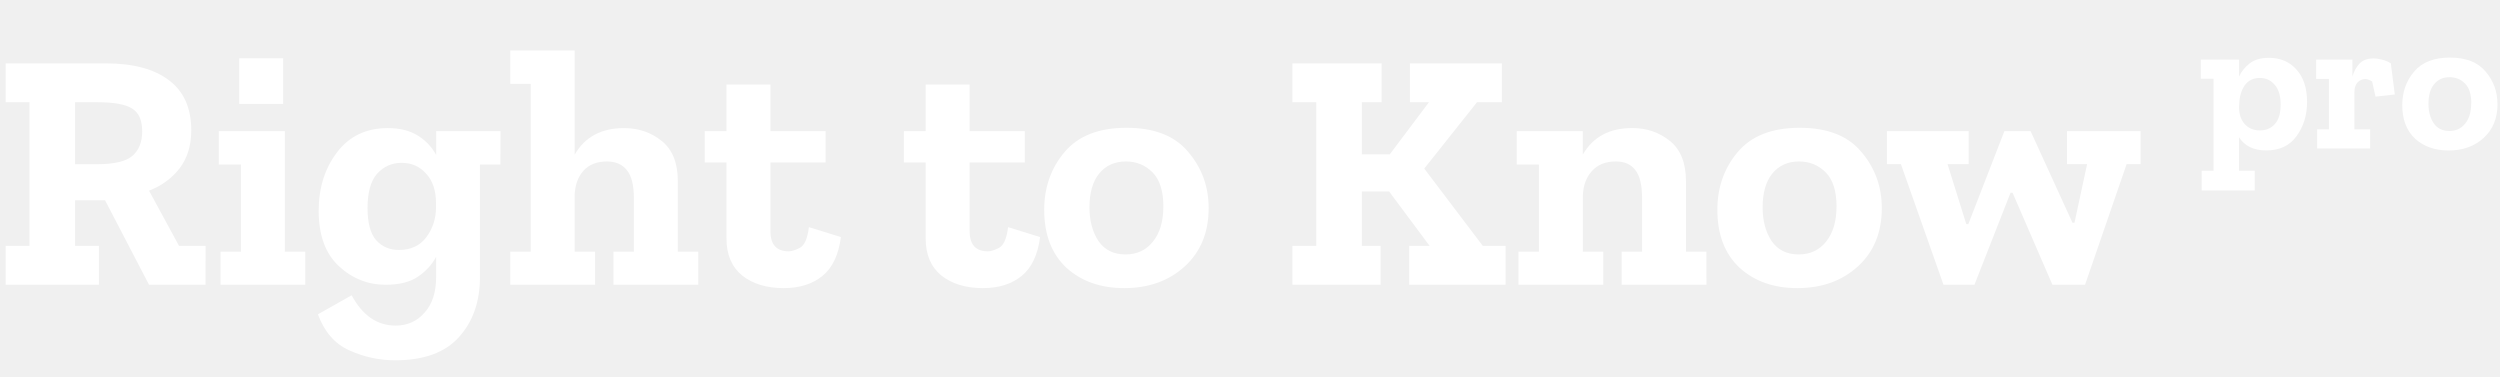
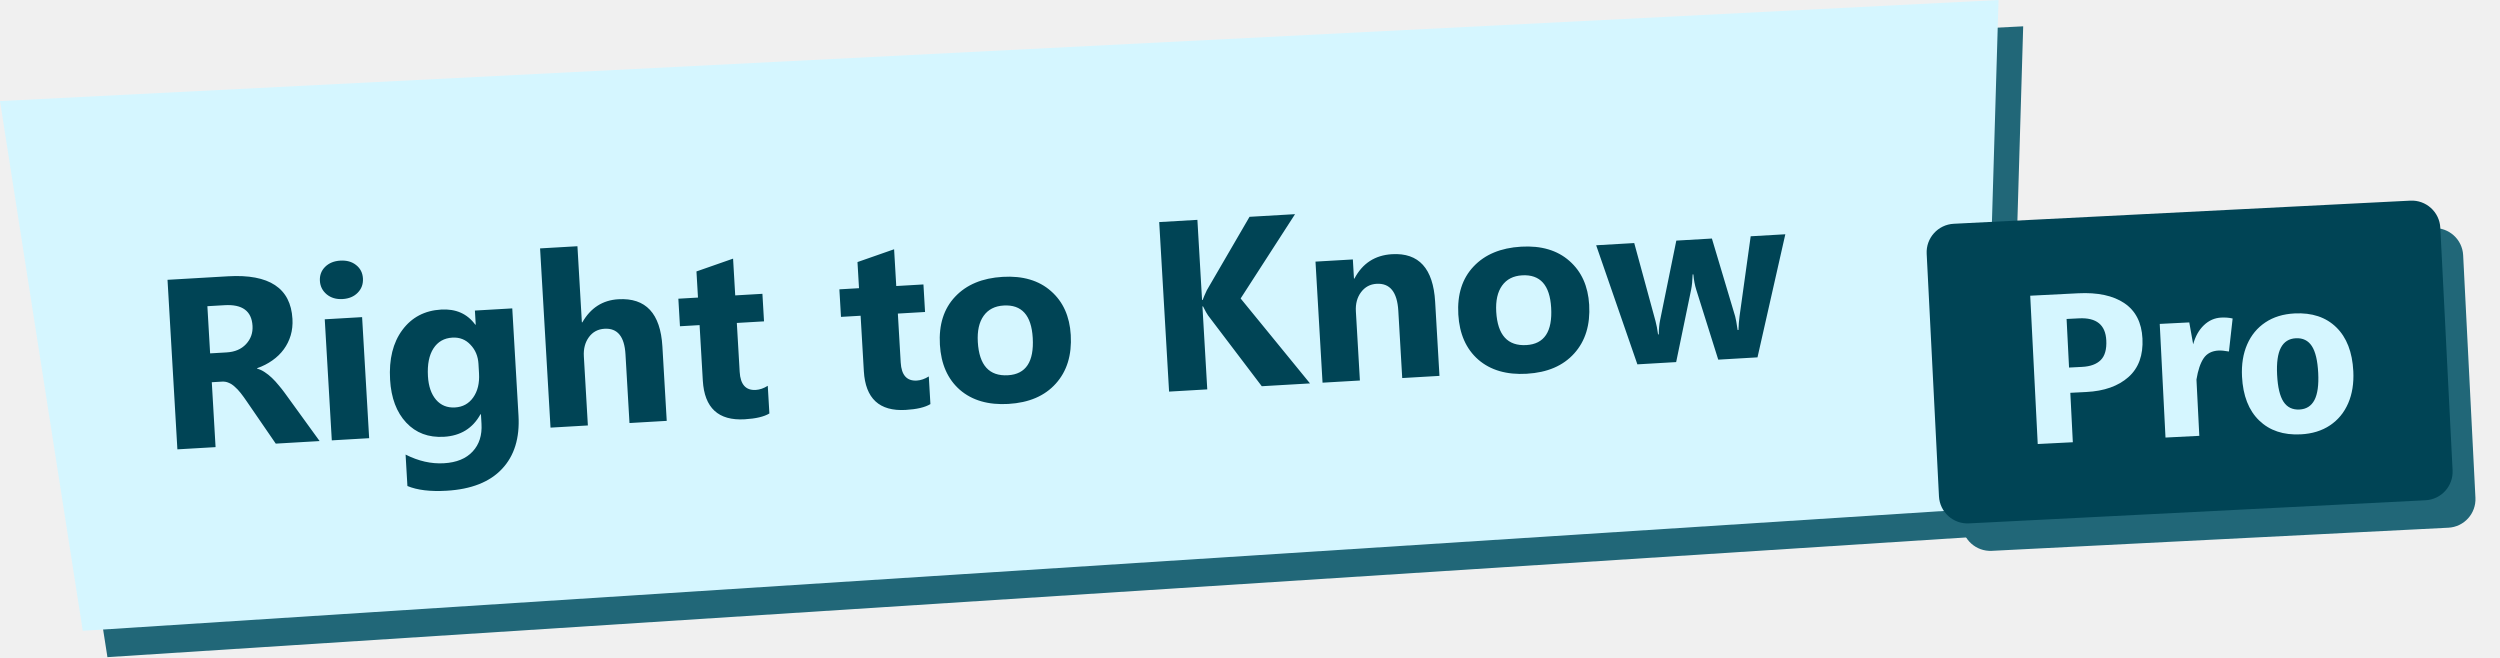
- <svg xmlns="http://www.w3.org/2000/svg" width="186" height="28" viewBox="0 0 49.212 7.408" version="1.1" id="svg8">
-   <defs id="defs2" />
-   <g id="layer1" transform="translate(0,-289.5917)">
-     <text xml:space="preserve" style="font-style:normal;font-variant:normal;font-weight:bold;font-stretch:normal;font-size:9.878px;line-height:1.25;font-family:'Zilla Slab';-inkscape-font-specification:'Zilla Slab, Bold';font-variant-ligatures:normal;font-variant-caps:normal;font-variant-numeric:normal;text-align:start;letter-spacing:0px;word-spacing:0px;writing-mode:lr-tb;text-anchor:start;fill:#000000;fill-opacity:1;stroke:none;stroke-width:0.265" x="1.67" y="295.363" id="text12">
-       <tspan id="tspan10" x="1.67" y="304.371" style="stroke-width:0.265" />
-     </text>
-     <g id="g4835">
-       <path d="M 4.046,295.196 H 2.933 L 2.068,293.534 H 1.478 v 0.898 h 0.469 v 0.764 H 0.111 v -0.764 h 0.469 v -2.829 H 0.111 v -0.764 H 2.082 q 0.811,0 1.247,0.335 0.436,0.328 0.436,0.985 0,0.442 -0.228,0.744 -0.228,0.295 -0.603,0.442 l 0.59,1.086 h 0.523 z m -1.247,-3.016 q 0,-0.328 -0.194,-0.449 -0.194,-0.127 -0.684,-0.127 H 1.478 v 1.22 h 0.429 q 0.516,0 0.704,-0.168 0.188,-0.168 0.188,-0.476 z" style="font-style:normal;font-variant:normal;font-weight:bold;font-stretch:normal;font-size:6.703px;line-height:1.25;font-family:'Zilla Slab';-inkscape-font-specification:'Zilla Slab, Bold';font-variant-ligatures:normal;font-variant-caps:normal;font-variant-numeric:normal;font-feature-settings:normal;text-align:start;letter-spacing:0px;word-spacing:0px;writing-mode:lr-tb;text-anchor:start;fill:#ffffff;fill-opacity:1;stroke:none;stroke-width:0.265" id="path4781" />
-       <path d="m 4.709,291.637 v -0.898 h 0.865 v 0.898 z m 1.3,3.559 H 4.341 v -0.65 h 0.402 v -1.716 H 4.307 v -0.657 h 1.3 v 2.373 h 0.402 z" style="font-style:normal;font-variant:normal;font-weight:bold;font-stretch:normal;font-size:6.703px;line-height:1.25;font-family:'Zilla Slab';-inkscape-font-specification:'Zilla Slab, Bold';font-variant-ligatures:normal;font-variant-caps:normal;font-variant-numeric:normal;font-feature-settings:normal;text-align:start;letter-spacing:0px;word-spacing:0px;writing-mode:lr-tb;text-anchor:start;fill:#ffffff;fill-opacity:1;stroke:none;stroke-width:0.265" id="path4783" />
-       <path d="M 9.85,292.83 H 9.448 v 2.212 q 0,0.724 -0.409,1.18 -0.409,0.462 -1.26,0.462 -0.469,0 -0.898,-0.194 -0.429,-0.188 -0.623,-0.711 l 0.664,-0.375 q 0.322,0.597 0.865,0.597 0.349,0 0.57,-0.255 0.228,-0.248 0.228,-0.704 v -0.395 q -0.121,0.228 -0.355,0.389 -0.235,0.161 -0.637,0.161 -0.53,0 -0.925,-0.369 -0.395,-0.369 -0.395,-1.086 0,-0.677 0.362,-1.153 0.362,-0.476 0.999,-0.476 0.355,0 0.59,0.147 0.235,0.147 0.362,0.382 v -0.469 h 1.267 z m -1.267,0.838 v -0.074 q 0,-0.375 -0.194,-0.583 -0.188,-0.214 -0.483,-0.214 -0.288,0 -0.483,0.214 -0.188,0.214 -0.188,0.677 0,0.436 0.168,0.63 0.174,0.194 0.449,0.194 0.355,0 0.543,-0.255 0.188,-0.255 0.188,-0.59 z" style="font-style:normal;font-variant:normal;font-weight:bold;font-stretch:normal;font-size:6.703px;line-height:1.25;font-family:'Zilla Slab';-inkscape-font-specification:'Zilla Slab, Bold';font-variant-ligatures:normal;font-variant-caps:normal;font-variant-numeric:normal;font-feature-settings:normal;text-align:start;letter-spacing:0px;word-spacing:0px;writing-mode:lr-tb;text-anchor:start;fill:#ffffff;fill-opacity:1;stroke:none;stroke-width:0.265" id="path4785" />
-       <path d="M 13.745,295.196 H 12.076 v -0.65 h 0.402 v -1.052 q 0,-0.389 -0.141,-0.556 -0.134,-0.168 -0.389,-0.168 -0.295,0 -0.462,0.181 -0.161,0.181 -0.174,0.476 v 1.119 h 0.402 v 0.65 h -1.669 v -0.65 h 0.402 v -3.304 h -0.402 v -0.657 h 1.267 v 2.051 q 0.302,-0.523 0.972,-0.523 0.429,0 0.744,0.255 0.315,0.255 0.315,0.791 v 1.387 h 0.402 z" style="font-style:normal;font-variant:normal;font-weight:bold;font-stretch:normal;font-size:6.703px;line-height:1.25;font-family:'Zilla Slab';-inkscape-font-specification:'Zilla Slab, Bold';font-variant-ligatures:normal;font-variant-caps:normal;font-variant-numeric:normal;font-feature-settings:normal;text-align:start;letter-spacing:0px;word-spacing:0px;writing-mode:lr-tb;text-anchor:start;fill:#ffffff;fill-opacity:1;stroke:none;stroke-width:0.265" id="path4787" />
-       <path d="m 16.553,294.258 q -0.067,0.523 -0.362,0.764 -0.295,0.241 -0.764,0.241 -0.503,0 -0.818,-0.248 -0.308,-0.255 -0.308,-0.724 v -1.501 h -0.429 v -0.617 h 0.429 v -0.918 h 0.865 v 0.918 h 1.086 v 0.617 h -1.086 v 1.354 q 0,0.395 0.362,0.395 0.08,0 0.214,-0.067 0.141,-0.074 0.181,-0.409 z" style="font-style:normal;font-variant:normal;font-weight:bold;font-stretch:normal;font-size:6.703px;line-height:1.25;font-family:'Zilla Slab';-inkscape-font-specification:'Zilla Slab, Bold';font-variant-ligatures:normal;font-variant-caps:normal;font-variant-numeric:normal;font-feature-settings:normal;text-align:start;letter-spacing:0px;word-spacing:0px;writing-mode:lr-tb;text-anchor:start;fill:#ffffff;fill-opacity:1;stroke:none;stroke-width:0.265" id="path4789" />
-       <path d="m 20.474,294.258 q -0.067,0.523 -0.362,0.764 -0.295,0.241 -0.764,0.241 -0.503,0 -0.818,-0.248 -0.308,-0.255 -0.308,-0.724 v -1.501 h -0.429 v -0.617 h 0.429 v -0.918 h 0.865 v 0.918 h 1.086 v 0.617 h -1.086 v 1.354 q 0,0.395 0.362,0.395 0.08,0 0.214,-0.067 0.141,-0.074 0.181,-0.409 z" style="font-style:normal;font-variant:normal;font-weight:bold;font-stretch:normal;font-size:6.703px;line-height:1.25;font-family:'Zilla Slab';-inkscape-font-specification:'Zilla Slab, Bold';font-variant-ligatures:normal;font-variant-caps:normal;font-variant-numeric:normal;font-feature-settings:normal;text-align:start;letter-spacing:0px;word-spacing:0px;writing-mode:lr-tb;text-anchor:start;fill:#ffffff;fill-opacity:1;stroke:none;stroke-width:0.265" id="path4791" />
-       <path d="m 23.792,293.688 q 0,0.717 -0.469,1.146 -0.469,0.429 -1.193,0.429 -0.697,0 -1.139,-0.402 -0.436,-0.409 -0.436,-1.139 0,-0.664 0.402,-1.139 0.402,-0.476 1.22,-0.476 0.818,0 1.213,0.476 0.402,0.469 0.402,1.106 z m -0.891,-0.027 q 0,-0.462 -0.214,-0.677 -0.214,-0.214 -0.523,-0.214 -0.335,0 -0.53,0.241 -0.188,0.235 -0.188,0.664 0,0.389 0.174,0.657 0.181,0.268 0.536,0.268 0.335,0 0.536,-0.248 0.208,-0.255 0.208,-0.69 z" style="font-style:normal;font-variant:normal;font-weight:bold;font-stretch:normal;font-size:6.703px;line-height:1.25;font-family:'Zilla Slab';-inkscape-font-specification:'Zilla Slab, Bold';font-variant-ligatures:normal;font-variant-caps:normal;font-variant-numeric:normal;font-feature-settings:normal;text-align:start;letter-spacing:0px;word-spacing:0px;writing-mode:lr-tb;text-anchor:start;fill:#ffffff;fill-opacity:1;stroke:none;stroke-width:0.265" id="path4793" />
-       <path d="m 29.637,295.196 h -1.897 v -0.764 h 0.402 l -0.798,-1.072 h -0.536 v 1.072 h 0.369 v 0.764 h -1.736 v -0.764 h 0.469 v -2.829 h -0.469 v -0.764 h 1.756 v 0.764 h -0.389 v 1.026 h 0.55 l 0.771,-1.026 h -0.375 v -0.764 h 1.81 v 0.764 h -0.489 l -1.039,1.307 1.153,1.522 h 0.449 z" style="font-style:normal;font-variant:normal;font-weight:bold;font-stretch:normal;font-size:6.703px;line-height:1.25;font-family:'Zilla Slab';-inkscape-font-specification:'Zilla Slab, Bold';font-variant-ligatures:normal;font-variant-caps:normal;font-variant-numeric:normal;font-feature-settings:normal;text-align:start;letter-spacing:0px;word-spacing:0px;writing-mode:lr-tb;text-anchor:start;fill:#ffffff;fill-opacity:1;stroke:none;stroke-width:0.265" id="path4795" />
-       <path d="m 33.591,295.196 h -1.669 v -0.65 h 0.402 v -1.052 q 0,-0.389 -0.134,-0.556 -0.127,-0.168 -0.382,-0.168 -0.308,0 -0.476,0.194 -0.168,0.188 -0.174,0.496 v 1.086 h 0.402 v 0.65 h -1.669 v -0.65 h 0.402 v -1.716 h -0.436 v -0.657 h 1.3 v 0.462 q 0.302,-0.523 0.972,-0.523 0.429,0 0.744,0.255 0.315,0.255 0.315,0.791 v 1.387 h 0.402 z" style="font-style:normal;font-variant:normal;font-weight:bold;font-stretch:normal;font-size:6.703px;line-height:1.25;font-family:'Zilla Slab';-inkscape-font-specification:'Zilla Slab, Bold';font-variant-ligatures:normal;font-variant-caps:normal;font-variant-numeric:normal;font-feature-settings:normal;text-align:start;letter-spacing:0px;word-spacing:0px;writing-mode:lr-tb;text-anchor:start;fill:#ffffff;fill-opacity:1;stroke:none;stroke-width:0.265" id="path4797" />
-       <path d="m 37.043,293.688 q 0,0.717 -0.469,1.146 -0.469,0.429 -1.193,0.429 -0.697,0 -1.139,-0.402 -0.436,-0.409 -0.436,-1.139 0,-0.664 0.402,-1.139 0.402,-0.476 1.22,-0.476 0.818,0 1.213,0.476 0.402,0.469 0.402,1.106 z m -0.891,-0.027 q 0,-0.462 -0.214,-0.677 -0.214,-0.214 -0.523,-0.214 -0.335,0 -0.53,0.241 -0.188,0.235 -0.188,0.664 0,0.389 0.174,0.657 0.181,0.268 0.536,0.268 0.335,0 0.536,-0.248 0.208,-0.255 0.208,-0.69 z" style="font-style:normal;font-variant:normal;font-weight:bold;font-stretch:normal;font-size:6.703px;line-height:1.25;font-family:'Zilla Slab';-inkscape-font-specification:'Zilla Slab, Bold';font-variant-ligatures:normal;font-variant-caps:normal;font-variant-numeric:normal;font-feature-settings:normal;text-align:start;letter-spacing:0px;word-spacing:0px;writing-mode:lr-tb;text-anchor:start;fill:#ffffff;fill-opacity:1;stroke:none;stroke-width:0.265" id="path4799" />
-       <path d="m 42.137,292.823 h -0.275 l -0.818,2.373 h -0.643 l -0.784,-1.81 h -0.04 l -0.71,1.81 h -0.61 l -0.838,-2.373 h -0.275 v -0.65 h 1.609 v 0.65 h -0.416 l 0.369,1.18 h 0.04 l 0.71,-1.83 h 0.516 l 0.824,1.803 h 0.04 l 0.248,-1.153 h -0.395 v -0.65 h 1.448 z" style="font-style:normal;font-variant:normal;font-weight:bold;font-stretch:normal;font-size:6.703px;line-height:1.25;font-family:'Zilla Slab';-inkscape-font-specification:'Zilla Slab, Bold';font-variant-ligatures:normal;font-variant-caps:normal;font-variant-numeric:normal;font-feature-settings:normal;text-align:start;letter-spacing:0px;word-spacing:0px;writing-mode:lr-tb;text-anchor:start;fill:#ffffff;fill-opacity:1;stroke:none;stroke-width:0.265" id="path4801" />
-     </g>
-     <g id="g4840">
-       <path d="m 45.414,291.599 q 0,0.388 -0.206,0.671 -0.202,0.283 -0.598,0.283 -0.369,0 -0.536,-0.26 v 0.66 h 0.31 v 0.388 h -1.044 v -0.388 h 0.233 V 291.141 H 43.322 v -0.376 h 0.753 v 0.334 q 0.07,-0.151 0.21,-0.26 0.14,-0.109 0.38,-0.109 0.334,0 0.539,0.229 0.21,0.229 0.21,0.64 z m -0.52,0.051 q 0,-0.256 -0.116,-0.388 -0.113,-0.136 -0.291,-0.136 -0.194,0 -0.299,0.144 -0.101,0.144 -0.109,0.365 l -0.004,0.062 q 0,0.213 0.113,0.338 0.113,0.124 0.299,0.124 0.179,0 0.291,-0.124 0.116,-0.124 0.116,-0.384 z" style="font-style:normal;font-variant:normal;font-weight:bold;font-stretch:normal;font-size:3.881px;line-height:1.25;font-family:'Zilla Slab';-inkscape-font-specification:'Zilla Slab, Bold';font-variant-ligatures:normal;font-variant-caps:normal;font-variant-numeric:normal;text-align:start;letter-spacing:0px;word-spacing:0px;writing-mode:lr-tb;baseline-shift:super;text-anchor:start;fill:#ffffff;fill-opacity:1;stroke:none;stroke-width:0.265" id="path4803" />
-       <path d="m 46.718,290.741 q 0.074,0 0.163,0.023 0.093,0.019 0.182,0.074 l 0.078,0.613 -0.38,0.043 -0.066,-0.299 q -0.078,-0.047 -0.136,-0.047 -0.085,0 -0.151,0.066 -0.062,0.066 -0.062,0.194 v 0.73 h 0.31 v 0.376 h -1.044 v -0.376 h 0.233 v -0.993 h -0.252 v -0.38 h 0.714 v 0.334 q 0.043,-0.151 0.136,-0.252 0.097,-0.105 0.276,-0.105 z" style="font-style:normal;font-variant:normal;font-weight:bold;font-stretch:normal;font-size:3.881px;line-height:1.25;font-family:'Zilla Slab';-inkscape-font-specification:'Zilla Slab, Bold';font-variant-ligatures:normal;font-variant-caps:normal;font-variant-numeric:normal;text-align:start;letter-spacing:0px;word-spacing:0px;writing-mode:lr-tb;baseline-shift:super;text-anchor:start;fill:#ffffff;fill-opacity:1;stroke:none;stroke-width:0.265" id="path4805" />
-       <path d="m 49.163,291.642 q 0,0.415 -0.272,0.664 -0.272,0.248 -0.691,0.248 -0.404,0 -0.66,-0.233 -0.252,-0.237 -0.252,-0.66 0,-0.384 0.233,-0.66 0.233,-0.276 0.706,-0.276 0.473,0 0.702,0.276 0.233,0.272 0.233,0.64 z m -0.516,-0.015 q 0,-0.268 -0.124,-0.392 -0.124,-0.124 -0.303,-0.124 -0.194,0 -0.307,0.14 -0.109,0.136 -0.109,0.384 0,0.225 0.101,0.38 0.105,0.155 0.31,0.155 0.194,0 0.31,-0.144 0.12,-0.147 0.12,-0.4 z" style="font-style:normal;font-variant:normal;font-weight:bold;font-stretch:normal;font-size:3.881px;line-height:1.25;font-family:'Zilla Slab';-inkscape-font-specification:'Zilla Slab, Bold';font-variant-ligatures:normal;font-variant-caps:normal;font-variant-numeric:normal;text-align:start;letter-spacing:0px;word-spacing:0px;writing-mode:lr-tb;baseline-shift:super;text-anchor:start;fill:#ffffff;fill-opacity:1;stroke:none;stroke-width:0.265" id="path4807" />
-     </g>
+ <svg xmlns="http://www.w3.org/2000/svg" viewBox="0 0 350 92" version="1.1">
+   <path fill="#216778" d="M 3.451,17.831 283.247,3.685 281.128,74.862 15.04,92 Z" />
+   <path fill="#d5f6ff" d="M 0,14.147 279.796,0 277.677,71.177 11.589,88.315 Z" />
+   <path d="m 44.747,61.75 -6.141,0.358 -4.047,-5.893 q -0.454,-0.671 -0.867,-1.195 -0.413,-0.524 -0.832,-0.882 -0.404,-0.375 -0.846,-0.549 -0.426,-0.191 -0.923,-0.162 l -1.44,0.084 0.529,9.087 -5.346,0.311 -1.382,-23.735 8.475,-0.493 q 8.64,-0.503 9.016,5.952 0.072,1.241 -0.247,2.323 -0.32,1.065 -0.966,1.95 -0.646,0.885 -1.603,1.555 -0.941,0.669 -2.129,1.087 l 0.004,0.066 q 0.539,0.135 1.058,0.486 0.518,0.335 1.01,0.805 0.492,0.47 0.94,1.025 0.463,0.538 0.842,1.064 z m -15.714,-18.882 0.384,6.604 2.317,-0.135 q 1.721,-0.1 2.706,-1.154 1.001,-1.071 0.914,-2.561 -0.181,-3.112 -3.905,-2.895 z m 18.924,-1.002 q -1.324,0.077 -2.214,-0.652 -0.89,-0.745 -0.957,-1.887 -0.068,-1.175 0.732,-1.969 0.801,-0.794 2.125,-0.871 1.341,-0.078 2.212,0.619 0.888,0.696 0.956,1.871 0.069,1.192 -0.73,2.002 -0.783,0.81 -2.124,0.888 z m 3.725,19.48 -5.23,0.305 -0.987,-16.949 5.23,-0.304 z m 20.908,-3.16 q 0.275,4.717 -2.306,7.458 -2.58,2.758 -7.76,3.059 -3.426,0.2 -5.486,-0.66 l -0.256,-4.403 q 2.704,1.371 5.369,1.215 2.648,-0.154 4.023,-1.646 1.376,-1.475 1.236,-3.875 l -0.078,-1.341 -0.066,0.004 q -1.622,2.951 -5.114,3.154 -3.244,0.189 -5.281,-1.984 -2.036,-2.173 -2.26,-6.013 -0.251,-4.303 1.721,-6.959 1.971,-2.656 5.431,-2.857 3.095,-0.18 4.773,2.114 l 0.066,-0.004 -0.115,-1.97 5.23,-0.304 z m -5.526,-5.906 -0.078,-1.341 q -0.093,-1.606 -1.119,-2.675 -1.01,-1.087 -2.533,-0.998 -1.738,0.101 -2.652,1.516 -0.914,1.415 -0.771,3.881 0.123,2.119 1.139,3.305 1.015,1.17 2.653,1.075 1.622,-0.094 2.543,-1.394 0.936,-1.317 0.817,-3.369 z m 26.278,6.641 -5.214,0.304 -0.561,-9.633 q -0.217,-3.724 -2.931,-3.566 -1.39,0.081 -2.19,1.174 -0.8,1.093 -0.707,2.698 l 0.563,9.666 -5.23,0.304 -1.461,-25.092 5.23,-0.304 0.621,10.659 0.066,-0.004 q 1.749,-3.041 5.043,-3.233 5.76,-0.335 6.165,6.616 z m 14.372,-1.036 q -1.123,0.68 -3.457,0.816 -5.528,0.322 -5.863,-5.422 l -0.452,-7.763 -2.748,0.16 -0.225,-3.857 2.748,-0.16 -0.213,-3.658 5.127,-1.793 0.3,5.148 3.807,-0.222 0.225,3.857 -3.807,0.222 0.399,6.852 q 0.154,2.648 2.256,2.526 0.828,-0.048 1.677,-0.579 z m 22.544,-1.312 q -1.123,0.68 -3.457,0.816 -5.528,0.322 -5.863,-5.422 l -0.452,-7.763 -2.748,0.16 -0.225,-3.857 2.748,-0.16 -0.213,-3.658 5.127,-1.793 0.3,5.148 3.807,-0.222 0.225,3.857 -3.807,0.222 0.399,6.852 q 0.154,2.648 2.256,2.526 0.828,-0.048 1.677,-0.579 z m 10.927,-0.022 q -4.237,0.247 -6.808,-1.979 -2.555,-2.243 -2.792,-6.315 -0.245,-4.204 2.133,-6.718 2.377,-2.53 6.664,-2.78 4.221,-0.246 6.759,1.998 2.538,2.227 2.765,6.133 0.246,4.221 -2.094,6.815 -2.324,2.593 -6.627,2.844 z m -0.669,-13.779 q -1.854,0.108 -2.806,1.442 -0.952,1.334 -0.816,3.668 0.284,4.883 4.224,4.653 3.757,-0.219 3.465,-5.234 -0.277,-4.75 -4.067,-4.53 z m 42.885,10.906 -6.753,0.393 -7.519,-9.909 q -0.216,-0.286 -0.705,-1.271 l -0.083,0.004 0.676,11.619 -5.346,0.311 -1.382,-23.735 5.346,-0.311 0.653,11.222 0.083,-0.004 q 0.172,-0.475 0.585,-1.363 l 5.978,-10.28 6.372,-0.371 -7.617,11.803 z m 18.124,-1.055 -5.214,0.304 -0.548,-9.418 q -0.229,-3.939 -3.043,-3.776 -1.357,0.079 -2.174,1.173 -0.817,1.094 -0.723,2.699 l 0.563,9.666 -5.23,0.304 -0.987,-16.949 5.23,-0.304 0.156,2.681 0.066,-0.004 q 1.69,-3.204 5.265,-3.412 5.628,-0.328 6.034,6.657 z m 12.239,-0.297 q -4.237,0.247 -6.808,-1.979 -2.555,-2.243 -2.792,-6.315 -0.245,-4.204 2.133,-6.718 2.377,-2.53 6.664,-2.78 4.221,-0.246 6.759,1.998 2.538,2.227 2.765,6.133 0.246,4.221 -2.094,6.815 -2.324,2.593 -6.627,2.844 z m -0.669,-13.779 q -1.854,0.108 -2.806,1.442 -0.952,1.334 -0.816,3.668 0.284,4.883 4.224,4.653 3.757,-0.219 3.465,-5.234 -0.277,-4.75 -4.067,-4.53 z m 36.85,-5.749 -3.896,17.233 -5.495,0.32 -3.077,-9.786 q -0.306,-0.979 -0.408,-2.152 l -0.099,0.006 q -0.041,1.298 -0.209,2.121 l -2.099,10.153 -5.429,0.316 -5.77,-16.671 5.33,-0.31 2.977,10.921 q 0.211,0.768 0.358,1.872 l 0.099,-0.006 q 0.016,-1.163 0.184,-1.97 l 2.273,-11.16 4.982,-0.29 3.259,10.904 q 0.123,0.408 0.344,1.906 l 0.116,-0.006 q 0.027,-0.965 0.153,-1.935 l 1.558,-11.185 z" fill="#004455" aria-label="Right to Know" />
+   <g transform="rotate(-2.9 300 40)">
+     <rect x="270" y="30" width="72" height="42" rx="4" fill="#216778" transform="translate(3 4)" />
+     <rect x="270" y="30" width="72" height="42" rx="4" fill="#004455" />
+     <path fill="#d5f6ff" aria-label="Pro" transform="translate(282.23 61.39) scale(0.03)" d="M578 -467Q578 -350 503.5 -290.5Q429 -231 304 -231H229V0H65V-693H289Q426 -693 502.0 -636.0Q578 -579 578 -467ZM409 -467Q409 -576 287 -576H229V-349H290Q348 -349 378.5 -376.5Q409 -404 409 -467ZM1003 -539 978 -386Q948 -393 930 -393Q883 -393 858.5 -360.5Q834 -328 820 -263V0H662V-531H800L813 -428Q831 -483 867.5 -514.5Q904 -546 950 -546Q979 -546 1003 -539ZM1553 -265Q1553 -180 1521.5 -116.5Q1490 -53 1431.5 -18.0Q1373 17 1293 17Q1172 17 1102.5 -57.5Q1033 -132 1033 -266Q1033 -351 1064.5 -414.5Q1096 -478 1154.5 -513.0Q1213 -548 1293 -548Q1415 -548 1484.0 -473.5Q1553 -399 1553 -265ZM1197 -266Q1197 -179 1220.5 -139.0Q1244 -99 1293 -99Q1341 -99 1365.0 -139.5Q1389 -180 1389 -265Q1389 -352 1365.5 -392.0Q1342 -432 1293 -432Q1245 -432 1221.0 -391.5Q1197 -351 1197 -266Z" />
  </g>
</svg>
